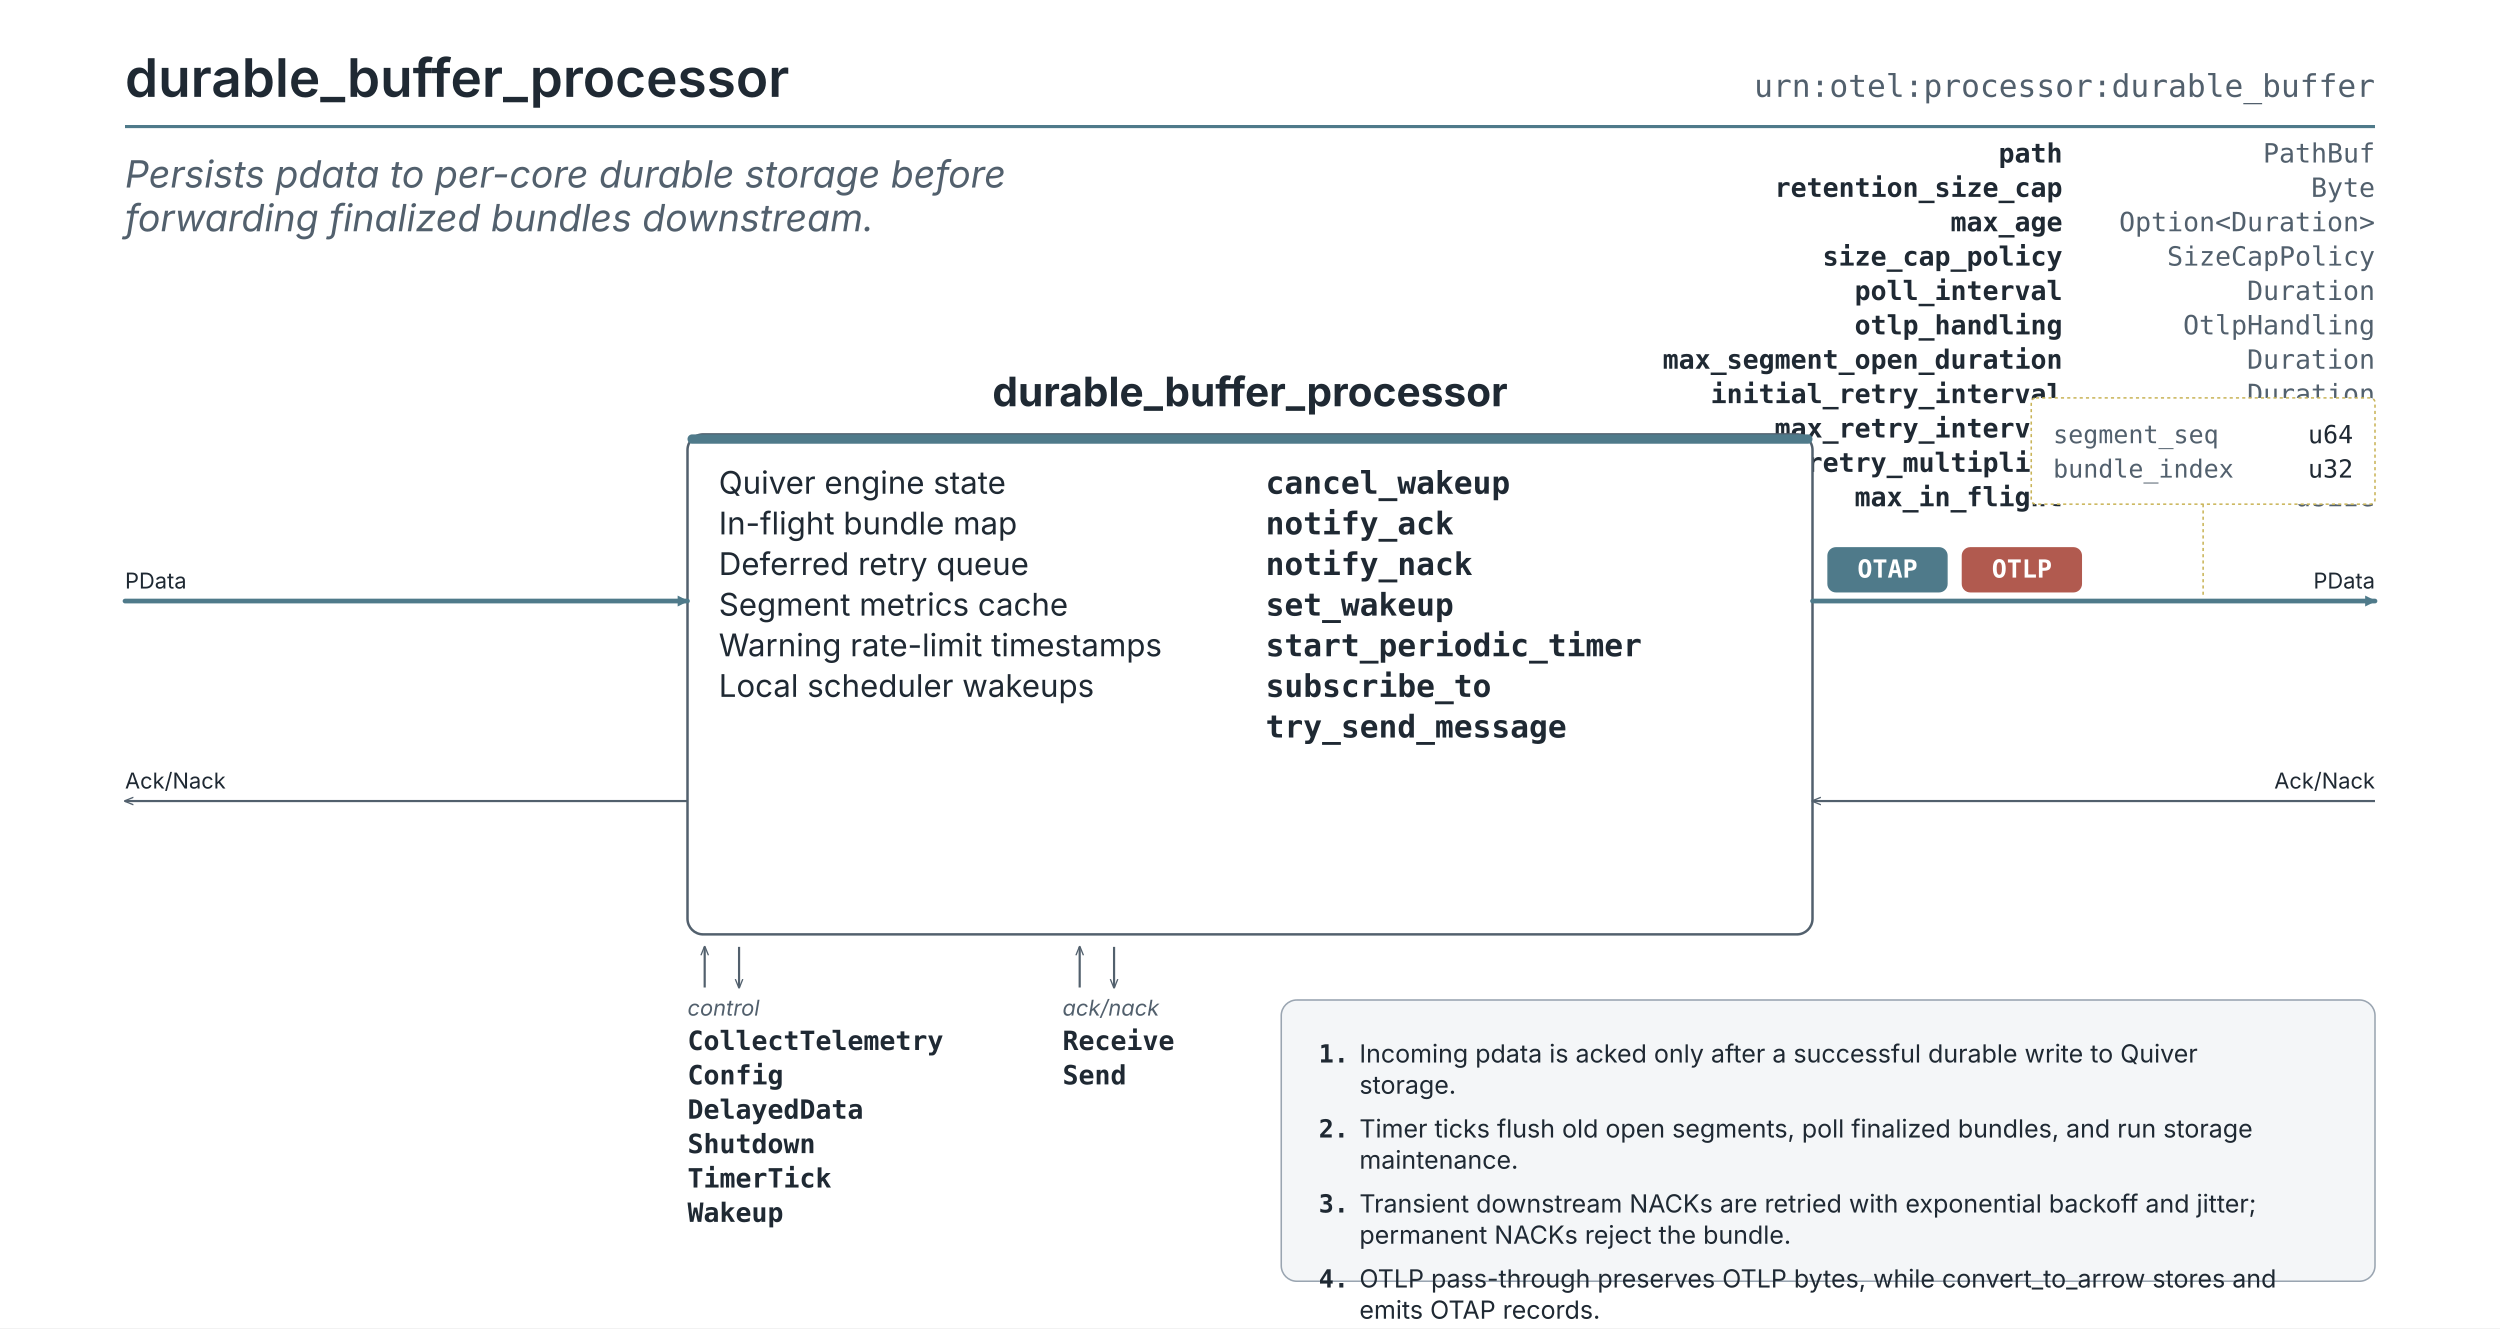
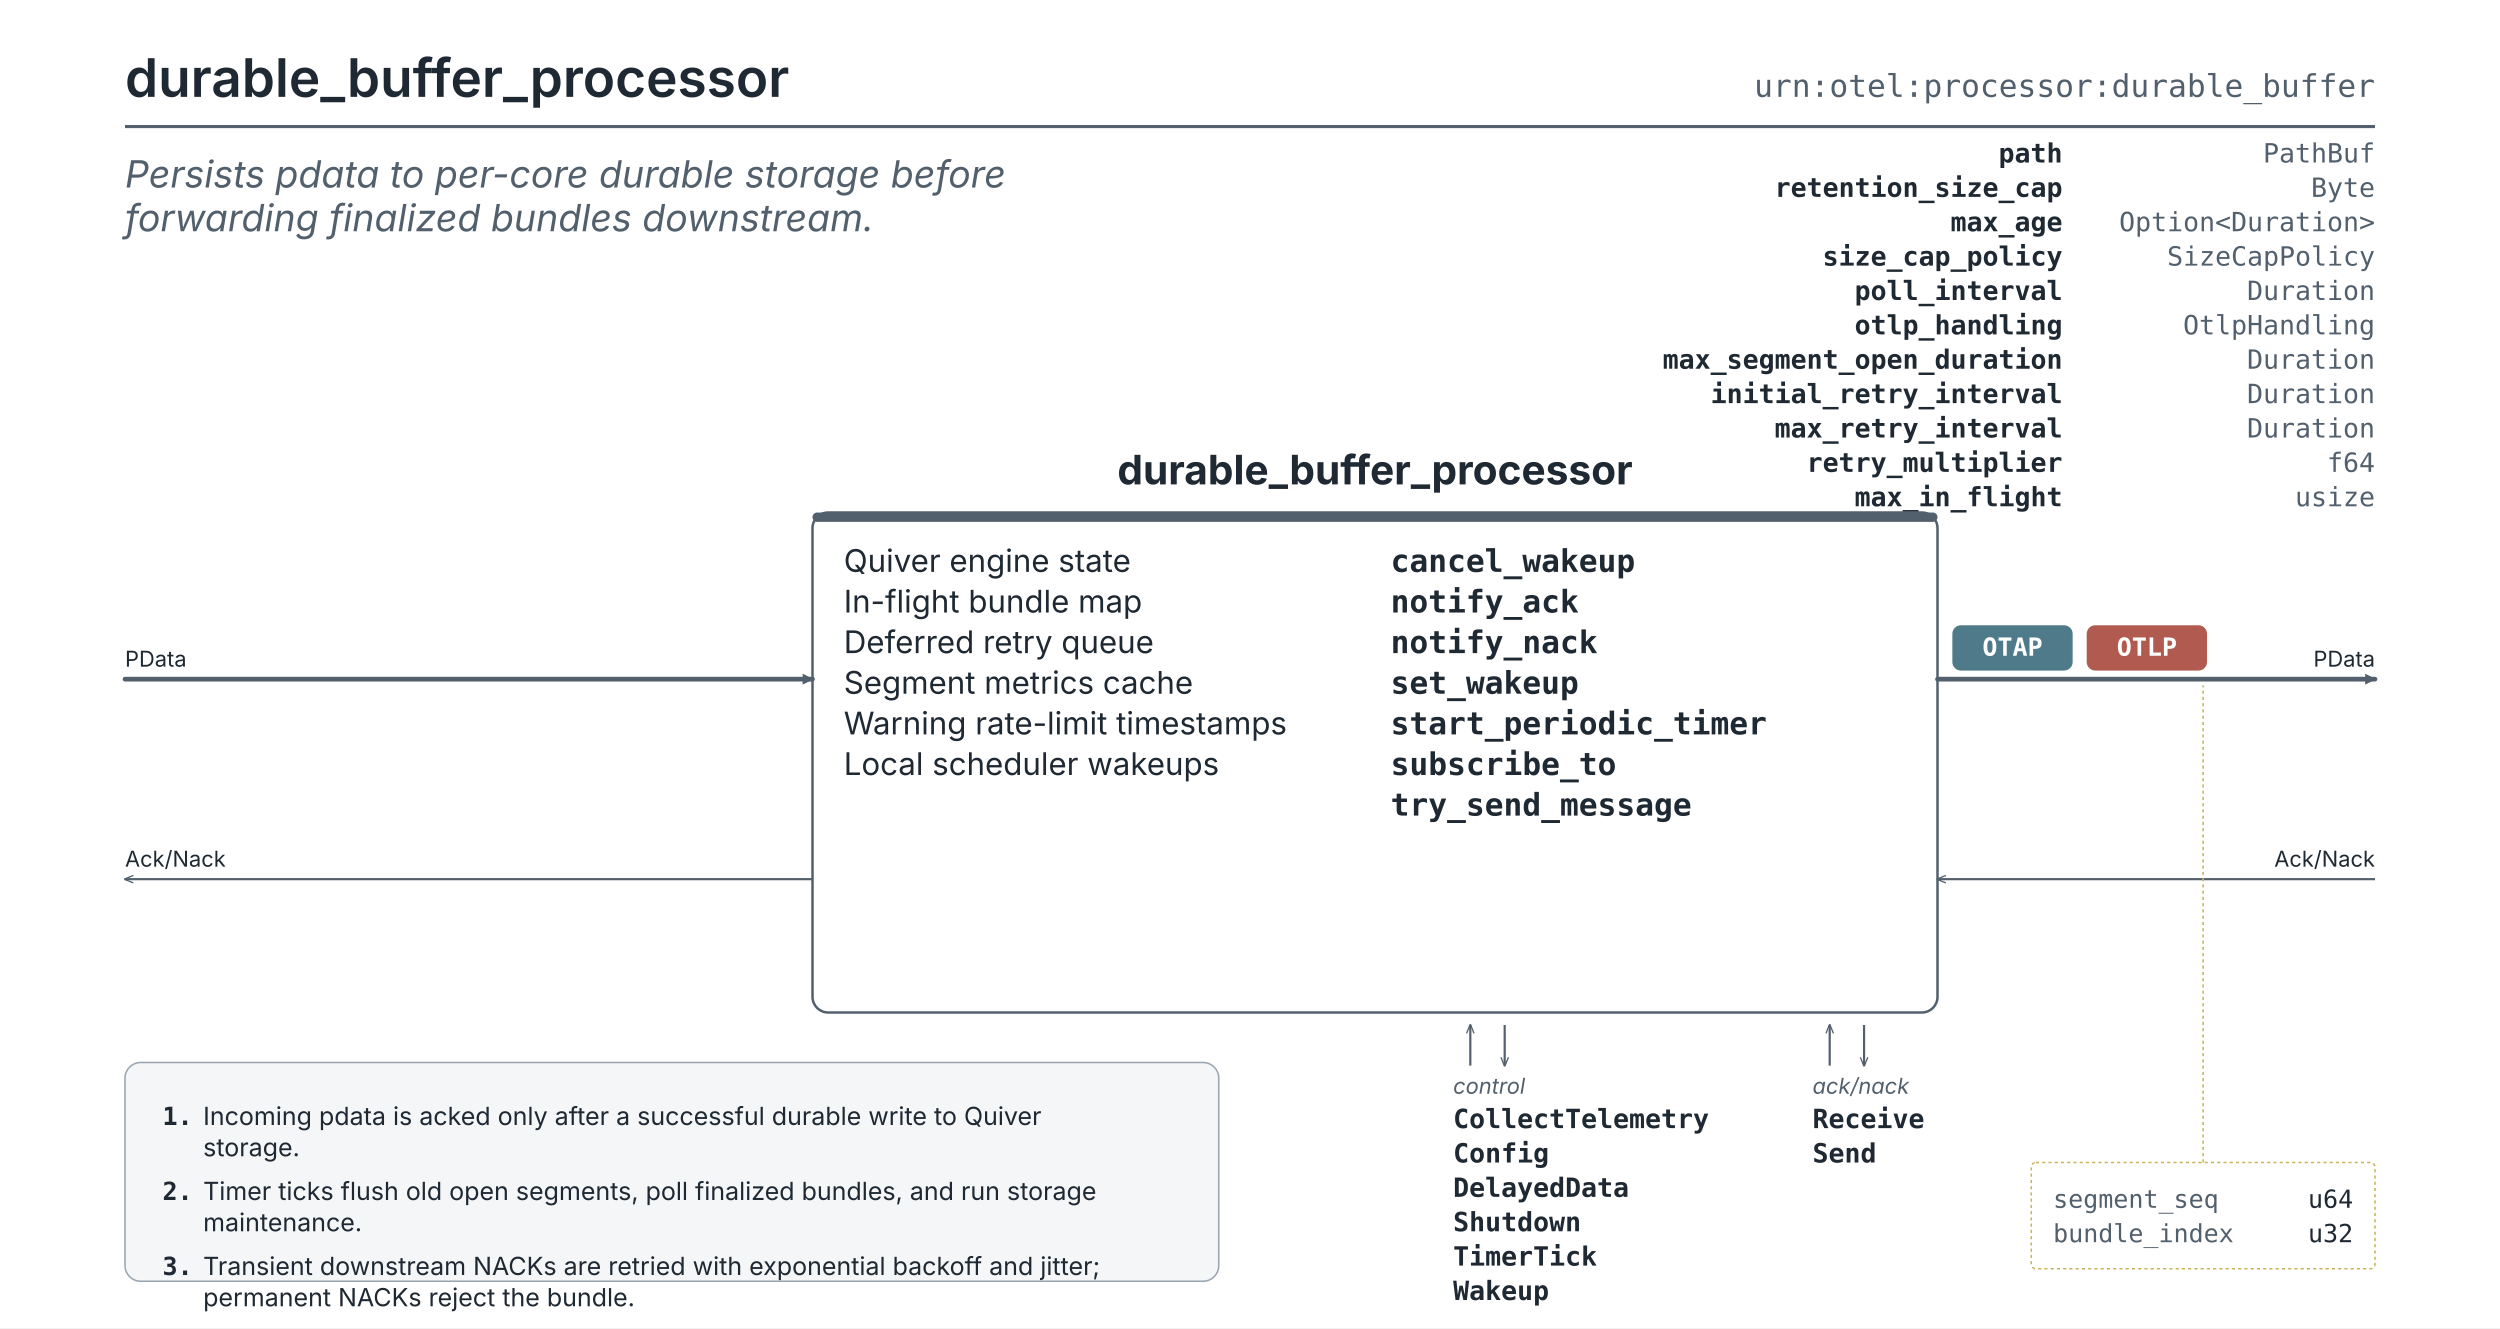
<svg xmlns="http://www.w3.org/2000/svg" width="1600" height="850" viewBox="0 0 1600 850" font-family="Inter, 'Helvetica Neue', Arial, sans-serif">
  <rect width="1600" height="850" fill="#ffffff" />
  <defs>
    <marker id="ah-pdata" viewBox="0 0 10 10" refX="9" refY="5" markerWidth="7" markerHeight="7" orient="auto-start-reverse" markerUnits="userSpaceOnUse">
      <path d="M0,0 L10,5 L0,10 z" fill="context-stroke" />
    </marker>
    <marker id="ah-ctrl" viewBox="0 0 10 10" refX="9" refY="5" markerWidth="6" markerHeight="6" orient="auto-start-reverse" markerUnits="userSpaceOnUse">
      <path d="M0,1 L10,5 L0,9" fill="none" stroke="context-stroke" stroke-width="1.4" />
    </marker>
  </defs>
-   <rect x="80" y="80" width="1440" height="2" fill="#4f7a8a" />
+   <rect x="80" y="80" width="1440" height="2" fill="#52606d" />
  <text x="80" y="62" font-size="34" font-weight="600" fill="#1f2933">durable_buffer_processor</text>
  <text x="1520" y="62" font-size="20" font-family="'JetBrains Mono', Menlo, Consolas, monospace" fill="#52606d" text-anchor="end">urn:otel:processor:durable_buffer</text>
  <text x="80" y="120" font-size="24" font-style="italic" fill="#52606d">
    <tspan x="80" dy="0">Persists pdata to per-core durable storage before</tspan>
    <tspan x="80" dy="28">forwarding finalized bundles downstream.</tspan>
  </text>
  <text x="1320" y="104" text-anchor="end" font-size="17" font-weight="700" font-family="'JetBrains Mono', Menlo, Consolas, monospace" fill="#1f2933">path</text>
  <text x="1520" y="104" text-anchor="end" font-size="17" font-family="'JetBrains Mono', Menlo, Consolas, monospace" fill="#52606d">PathBuf</text>
  <text x="1320" y="126" text-anchor="end" font-size="17" font-weight="700" font-family="'JetBrains Mono', Menlo, Consolas, monospace" fill="#1f2933">retention_size_cap</text>
  <text x="1520" y="126" text-anchor="end" font-size="17" font-family="'JetBrains Mono', Menlo, Consolas, monospace" fill="#52606d">Byte</text>
  <text x="1320" y="148" text-anchor="end" font-size="17" font-weight="700" font-family="'JetBrains Mono', Menlo, Consolas, monospace" fill="#1f2933">max_age</text>
  <text x="1520" y="148" text-anchor="end" font-size="17" font-family="'JetBrains Mono', Menlo, Consolas, monospace" fill="#52606d">Option&lt;Duration&gt;</text>
  <text x="1320" y="170" text-anchor="end" font-size="17" font-weight="700" font-family="'JetBrains Mono', Menlo, Consolas, monospace" fill="#1f2933">size_cap_policy</text>
  <text x="1520" y="170" text-anchor="end" font-size="17" font-family="'JetBrains Mono', Menlo, Consolas, monospace" fill="#52606d">SizeCapPolicy</text>
  <text x="1320" y="192" text-anchor="end" font-size="17" font-weight="700" font-family="'JetBrains Mono', Menlo, Consolas, monospace" fill="#1f2933">poll_interval</text>
  <text x="1520" y="192" text-anchor="end" font-size="17" font-family="'JetBrains Mono', Menlo, Consolas, monospace" fill="#52606d">Duration</text>
  <text x="1320" y="214" text-anchor="end" font-size="17" font-weight="700" font-family="'JetBrains Mono', Menlo, Consolas, monospace" fill="#1f2933">otlp_handling</text>
  <text x="1520" y="214" text-anchor="end" font-size="17" font-family="'JetBrains Mono', Menlo, Consolas, monospace" fill="#52606d">OtlpHandling</text>
  <text x="1320" y="236" text-anchor="end" font-size="17" font-weight="700" font-family="'JetBrains Mono', Menlo, Consolas, monospace" fill="#1f2933">max_segment_open_duration</text>
  <text x="1520" y="236" text-anchor="end" font-size="17" font-family="'JetBrains Mono', Menlo, Consolas, monospace" fill="#52606d">Duration</text>
  <text x="1320" y="258" text-anchor="end" font-size="17" font-weight="700" font-family="'JetBrains Mono', Menlo, Consolas, monospace" fill="#1f2933">initial_retry_interval</text>
  <text x="1520" y="258" text-anchor="end" font-size="17" font-family="'JetBrains Mono', Menlo, Consolas, monospace" fill="#52606d">Duration</text>
  <text x="1320" y="280" text-anchor="end" font-size="17" font-weight="700" font-family="'JetBrains Mono', Menlo, Consolas, monospace" fill="#1f2933">max_retry_interval</text>
  <text x="1520" y="280" text-anchor="end" font-size="17" font-family="'JetBrains Mono', Menlo, Consolas, monospace" fill="#52606d">Duration</text>
  <text x="1320" y="302" text-anchor="end" font-size="17" font-weight="700" font-family="'JetBrains Mono', Menlo, Consolas, monospace" fill="#1f2933">retry_multiplier</text>
  <text x="1520" y="302" text-anchor="end" font-size="17" font-family="'JetBrains Mono', Menlo, Consolas, monospace" fill="#52606d">f64</text>
  <text x="1320" y="324" text-anchor="end" font-size="17" font-weight="700" font-family="'JetBrains Mono', Menlo, Consolas, monospace" fill="#1f2933">max_in_flight</text>
  <text x="1520" y="324" text-anchor="end" font-size="17" font-family="'JetBrains Mono', Menlo, Consolas, monospace" fill="#52606d">usize</text>
-   <text x="800.0" y="260" text-anchor="middle" font-size="26" font-weight="700" fill="#1f2933">durable_buffer_processor</text>
+   <text x="880.0" y="310" text-anchor="middle" font-size="26" font-weight="700" fill="#1f2933">durable_buffer_processor</text>
  <g>
-     <rect x="440.0" y="278" width="720" height="320" rx="10" ry="10" fill="white" stroke="#52606d" stroke-width="1.6" />
-     <rect x="440.0" y="278" width="720" height="6" rx="3" ry="3" fill="#4f7a8a" />
-     <text x="800.0" y="306" text-anchor="middle" font-size="26" font-weight="600" fill="#1f2933" />
+     <rect x="520.0" y="328" width="720" height="320" rx="10" ry="10" fill="white" stroke="#52606d" stroke-width="1.6" />
+     <rect x="520.0" y="328" width="720" height="6" rx="3" ry="3" fill="#52606d" />
+     <text x="880.0" y="356" text-anchor="middle" font-size="26" font-weight="600" fill="#1f2933" />
  </g>
-   <text x="460.0" y="316" font-size="20" fill="#1f2933">Quiver engine state</text>
-   <text x="460.0" y="342" font-size="20" fill="#1f2933">In-flight bundle map</text>
-   <text x="460.0" y="368" font-size="20" fill="#1f2933">Deferred retry queue</text>
-   <text x="460.0" y="394" font-size="20" fill="#1f2933">Segment metrics cache</text>
-   <text x="460.0" y="420" font-size="20" fill="#1f2933">Warning rate-limit timestamps</text>
-   <text x="460.0" y="446" font-size="20" fill="#1f2933">Local scheduler wakeups</text>
-   <text x="810.0" y="316" font-size="20" font-weight="700" font-family="'JetBrains Mono', Menlo, Consolas, monospace" fill="#1f2933">cancel_wakeup</text>
-   <text x="810.0" y="342" font-size="20" font-weight="700" font-family="'JetBrains Mono', Menlo, Consolas, monospace" fill="#1f2933">notify_ack</text>
-   <text x="810.0" y="368" font-size="20" font-weight="700" font-family="'JetBrains Mono', Menlo, Consolas, monospace" fill="#1f2933">notify_nack</text>
-   <text x="810.0" y="394" font-size="20" font-weight="700" font-family="'JetBrains Mono', Menlo, Consolas, monospace" fill="#1f2933">set_wakeup</text>
-   <text x="810.0" y="420" font-size="20" font-weight="700" font-family="'JetBrains Mono', Menlo, Consolas, monospace" fill="#1f2933">start_periodic_timer</text>
-   <text x="810.0" y="446" font-size="20" font-weight="700" font-family="'JetBrains Mono', Menlo, Consolas, monospace" fill="#1f2933">subscribe_to</text>
-   <text x="810.0" y="472" font-size="20" font-weight="700" font-family="'JetBrains Mono', Menlo, Consolas, monospace" fill="#1f2933">try_send_message</text>
-   <line x1="80" y1="384.667" x2="440.0" y2="384.667" stroke="#4f7a8a" stroke-width="3.0" stroke-linecap="round" marker-end="url(#ah-pdata)" />
-   <line x1="1160.0" y1="384.667" x2="1520" y2="384.667" stroke="#4f7a8a" stroke-width="3.0" stroke-linecap="round" marker-end="url(#ah-pdata)" />
+   <text x="540.0" y="366" font-size="20" fill="#1f2933">Quiver engine state</text>
+   <text x="540.0" y="392" font-size="20" fill="#1f2933">In-flight bundle map</text>
+   <text x="540.0" y="418" font-size="20" fill="#1f2933">Deferred retry queue</text>
+   <text x="540.0" y="444" font-size="20" fill="#1f2933">Segment metrics cache</text>
+   <text x="540.0" y="470" font-size="20" fill="#1f2933">Warning rate-limit timestamps</text>
+   <text x="540.0" y="496" font-size="20" fill="#1f2933">Local scheduler wakeups</text>
+   <text x="890.0" y="366" font-size="20" font-weight="700" font-family="'JetBrains Mono', Menlo, Consolas, monospace" fill="#1f2933">cancel_wakeup</text>
+   <text x="890.0" y="392" font-size="20" font-weight="700" font-family="'JetBrains Mono', Menlo, Consolas, monospace" fill="#1f2933">notify_ack</text>
+   <text x="890.0" y="418" font-size="20" font-weight="700" font-family="'JetBrains Mono', Menlo, Consolas, monospace" fill="#1f2933">notify_nack</text>
+   <text x="890.0" y="444" font-size="20" font-weight="700" font-family="'JetBrains Mono', Menlo, Consolas, monospace" fill="#1f2933">set_wakeup</text>
+   <text x="890.0" y="470" font-size="20" font-weight="700" font-family="'JetBrains Mono', Menlo, Consolas, monospace" fill="#1f2933">start_periodic_timer</text>
+   <text x="890.0" y="496" font-size="20" font-weight="700" font-family="'JetBrains Mono', Menlo, Consolas, monospace" fill="#1f2933">subscribe_to</text>
+   <text x="890.0" y="522" font-size="20" font-weight="700" font-family="'JetBrains Mono', Menlo, Consolas, monospace" fill="#1f2933">try_send_message</text>
+   <line x1="80" y1="434.667" x2="520.0" y2="434.667" stroke="#52606d" stroke-width="3.0" stroke-linecap="round" marker-end="url(#ah-pdata)" />
+   <line x1="1240.0" y1="434.667" x2="1520" y2="434.667" stroke="#52606d" stroke-width="3.0" stroke-linecap="round" marker-end="url(#ah-pdata)" />
  <g>
-     <rect x="1170.0" y="350.667" width="76" height="28" rx="5" ry="5" fill="#4f7a8a" stroke="#4f7a8a" />
-     <text x="1208.0" y="369.667" text-anchor="middle" font-size="16" font-weight="700" font-family="'JetBrains Mono', Menlo, Consolas, monospace" fill="white">OTAP</text>
+     <rect x="1250.0" y="400.667" width="76" height="28" rx="5" ry="5" fill="#4f7a8a" stroke="#4f7a8a" />
+     <text x="1288.0" y="419.667" text-anchor="middle" font-size="16" font-weight="700" font-family="'JetBrains Mono', Menlo, Consolas, monospace" fill="white">OTAP</text>
  </g>
  <g>
-     <rect x="1256.0" y="350.667" width="76" height="28" rx="5" ry="5" fill="#b15a4f" stroke="#b15a4f" />
-     <text x="1294.0" y="369.667" text-anchor="middle" font-size="16" font-weight="700" font-family="'JetBrains Mono', Menlo, Consolas, monospace" fill="white">OTLP</text>
+     <rect x="1336.0" y="400.667" width="76" height="28" rx="5" ry="5" fill="#b15a4f" stroke="#b15a4f" />
+     <text x="1374.0" y="419.667" text-anchor="middle" font-size="16" font-weight="700" font-family="'JetBrains Mono', Menlo, Consolas, monospace" fill="white">OTLP</text>
  </g>
-   <line x1="1520" y1="512.667" x2="1160.0" y2="512.667" stroke="#52606d" stroke-width="1.4" marker-end="url(#ah-ctrl)" />
-   <line x1="440.0" y1="512.667" x2="80" y2="512.667" stroke="#52606d" stroke-width="1.4" marker-end="url(#ah-ctrl)" />
-   <text x="80" y="376.667" text-anchor="start" font-size="14" fill="#1f2933">PData</text>
-   <text x="80" y="504.667" text-anchor="start" font-size="14" fill="#1f2933">Ack/Nack</text>
-   <text x="1520" y="376.667" text-anchor="end" font-size="14" fill="#1f2933">PData</text>
-   <text x="1520" y="504.667" text-anchor="end" font-size="14" fill="#1f2933">Ack/Nack</text>
-   <rect x="1300.0" y="254.667" width="220" height="68" rx="3" ry="3" fill="white" stroke="#c9b458" stroke-width="1" stroke-dasharray="2,2" />
-   <text x="1314.0" y="283.667" font-size="16" font-family="'JetBrains Mono', Menlo, Consolas, monospace" fill="#52606d">segment_seq</text>
-   <text x="1506.0" y="283.667" text-anchor="end" font-size="16" font-family="'JetBrains Mono', Menlo, Consolas, monospace" fill="#1f2933">u64</text>
-   <text x="1314.0" y="305.667" font-size="16" font-family="'JetBrains Mono', Menlo, Consolas, monospace" fill="#52606d">bundle_index</text>
-   <text x="1506.0" y="305.667" text-anchor="end" font-size="16" font-family="'JetBrains Mono', Menlo, Consolas, monospace" fill="#1f2933">u32</text>
-   <line x1="1410.0" y1="322.667" x2="1410.0" y2="380.667" stroke="#c9b458" stroke-width="1" stroke-dasharray="2,2" />
-   <line x1="451.0" y1="632" x2="451.0" y2="606" stroke="#52606d" stroke-width="1.4" marker-end="url(#ah-ctrl)" />
-   <line x1="473.0" y1="606" x2="473.0" y2="632" stroke="#52606d" stroke-width="1.4" marker-end="url(#ah-ctrl)" />
-   <text x="440.0" y="650" font-size="14" font-style="italic" fill="#52606d">control</text>
-   <text x="440.0" y="672" font-size="17" font-weight="700" font-family="'JetBrains Mono', Menlo, Consolas, monospace" fill="#1f2933">CollectTelemetry</text>
-   <text x="440.0" y="694" font-size="17" font-weight="700" font-family="'JetBrains Mono', Menlo, Consolas, monospace" fill="#1f2933">Config</text>
-   <text x="440.0" y="716" font-size="17" font-weight="700" font-family="'JetBrains Mono', Menlo, Consolas, monospace" fill="#1f2933">DelayedData</text>
-   <text x="440.0" y="738" font-size="17" font-weight="700" font-family="'JetBrains Mono', Menlo, Consolas, monospace" fill="#1f2933">Shutdown</text>
-   <text x="440.0" y="760" font-size="17" font-weight="700" font-family="'JetBrains Mono', Menlo, Consolas, monospace" fill="#1f2933">TimerTick</text>
-   <text x="440.0" y="782" font-size="17" font-weight="700" font-family="'JetBrains Mono', Menlo, Consolas, monospace" fill="#1f2933">Wakeup</text>
-   <line x1="691.0" y1="632" x2="691.0" y2="606" stroke="#52606d" stroke-width="1.4" marker-end="url(#ah-ctrl)" />
-   <line x1="713.0" y1="606" x2="713.0" y2="632" stroke="#52606d" stroke-width="1.4" marker-end="url(#ah-ctrl)" />
-   <text x="680.0" y="650" font-size="14" font-style="italic" fill="#52606d">ack/nack</text>
-   <text x="680.0" y="672" font-size="17" font-weight="700" font-family="'JetBrains Mono', Menlo, Consolas, monospace" fill="#1f2933">Receive</text>
-   <text x="680.0" y="694" font-size="17" font-weight="700" font-family="'JetBrains Mono', Menlo, Consolas, monospace" fill="#1f2933">Send</text>
-   <rect x="820" y="640" width="700" height="180" rx="10" ry="10" fill="#f4f6f8" stroke="#9aa5b1" stroke-width="1" />
-   <text x="844" y="680" font-size="16" font-weight="700" font-family="'JetBrains Mono', Menlo, Consolas, monospace" fill="#1f2933">1.</text>
-   <text x="870" y="680" font-size="16" fill="#1f2933">Incoming pdata is acked only after a successful durable write to Quiver</text>
-   <text x="870" y="700" font-size="16" fill="#1f2933">storage.</text>
-   <text x="844" y="728" font-size="16" font-weight="700" font-family="'JetBrains Mono', Menlo, Consolas, monospace" fill="#1f2933">2.</text>
-   <text x="870" y="728" font-size="16" fill="#1f2933">Timer ticks flush old open segments, poll finalized bundles, and run storage</text>
-   <text x="870" y="748" font-size="16" fill="#1f2933">maintenance.</text>
-   <text x="844" y="776" font-size="16" font-weight="700" font-family="'JetBrains Mono', Menlo, Consolas, monospace" fill="#1f2933">3.</text>
-   <text x="870" y="776" font-size="16" fill="#1f2933">Transient downstream NACKs are retried with exponential backoff and jitter;</text>
-   <text x="870" y="796" font-size="16" fill="#1f2933">permanent NACKs reject the bundle.</text>
-   <text x="844" y="824" font-size="16" font-weight="700" font-family="'JetBrains Mono', Menlo, Consolas, monospace" fill="#1f2933">4.</text>
-   <text x="870" y="824" font-size="16" fill="#1f2933">OTLP pass-through preserves OTLP bytes, while convert_to_arrow stores and</text>
-   <text x="870" y="844" font-size="16" fill="#1f2933">emits OTAP records.</text>
-   <text x="844" y="872" font-size="16" font-weight="700" font-family="'JetBrains Mono', Menlo, Consolas, monospace" fill="#1f2933">5.</text>
-   <text x="870" y="872" font-size="16" fill="#1f2933">Each pipeline core uses a separate storage directory and a share of the</text>
-   <text x="870" y="892" font-size="16" fill="#1f2933">configured retention size cap.</text>
+   <line x1="1520" y1="562.667" x2="1240.0" y2="562.667" stroke="#52606d" stroke-width="1.4" marker-end="url(#ah-ctrl)" />
+   <line x1="520.0" y1="562.667" x2="80" y2="562.667" stroke="#52606d" stroke-width="1.4" marker-end="url(#ah-ctrl)" />
+   <text x="80" y="426.667" text-anchor="start" font-size="14" fill="#1f2933">PData</text>
+   <text x="80" y="554.667" text-anchor="start" font-size="14" fill="#1f2933">Ack/Nack</text>
+   <text x="1520" y="426.667" text-anchor="end" font-size="14" fill="#1f2933">PData</text>
+   <text x="1520" y="554.667" text-anchor="end" font-size="14" fill="#1f2933">Ack/Nack</text>
+   <rect x="1300.0" y="744.0" width="220" height="68" rx="3" ry="3" fill="white" stroke="#c9b458" stroke-width="1" stroke-dasharray="2,2" />
+   <text x="1314.0" y="773.0" font-size="16" font-family="'JetBrains Mono', Menlo, Consolas, monospace" fill="#52606d">segment_seq</text>
+   <text x="1506.0" y="773.0" text-anchor="end" font-size="16" font-family="'JetBrains Mono', Menlo, Consolas, monospace" fill="#1f2933">u64</text>
+   <text x="1314.0" y="795.0" font-size="16" font-family="'JetBrains Mono', Menlo, Consolas, monospace" fill="#52606d">bundle_index</text>
+   <text x="1506.0" y="795.0" text-anchor="end" font-size="16" font-family="'JetBrains Mono', Menlo, Consolas, monospace" fill="#1f2933">u32</text>
+   <line x1="1410.0" y1="744.0" x2="1410.0" y2="438.667" stroke="#c9b458" stroke-width="1" stroke-dasharray="2,2" />
+   <line x1="941.0" y1="682" x2="941.0" y2="656" stroke="#52606d" stroke-width="1.4" marker-end="url(#ah-ctrl)" />
+   <line x1="963.0" y1="656" x2="963.0" y2="682" stroke="#52606d" stroke-width="1.4" marker-end="url(#ah-ctrl)" />
+   <text x="930.0" y="700" font-size="14" font-style="italic" fill="#52606d">control</text>
+   <text x="930.0" y="722" font-size="17" font-weight="700" font-family="'JetBrains Mono', Menlo, Consolas, monospace" fill="#1f2933">CollectTelemetry</text>
+   <text x="930.0" y="744" font-size="17" font-weight="700" font-family="'JetBrains Mono', Menlo, Consolas, monospace" fill="#1f2933">Config</text>
+   <text x="930.0" y="766" font-size="17" font-weight="700" font-family="'JetBrains Mono', Menlo, Consolas, monospace" fill="#1f2933">DelayedData</text>
+   <text x="930.0" y="788" font-size="17" font-weight="700" font-family="'JetBrains Mono', Menlo, Consolas, monospace" fill="#1f2933">Shutdown</text>
+   <text x="930.0" y="810" font-size="17" font-weight="700" font-family="'JetBrains Mono', Menlo, Consolas, monospace" fill="#1f2933">TimerTick</text>
+   <text x="930.0" y="832" font-size="17" font-weight="700" font-family="'JetBrains Mono', Menlo, Consolas, monospace" fill="#1f2933">Wakeup</text>
+   <line x1="1171.0" y1="682" x2="1171.0" y2="656" stroke="#52606d" stroke-width="1.4" marker-end="url(#ah-ctrl)" />
+   <line x1="1193.0" y1="656" x2="1193.0" y2="682" stroke="#52606d" stroke-width="1.4" marker-end="url(#ah-ctrl)" />
+   <text x="1160.0" y="700" font-size="14" font-style="italic" fill="#52606d">ack/nack</text>
+   <text x="1160.0" y="722" font-size="17" font-weight="700" font-family="'JetBrains Mono', Menlo, Consolas, monospace" fill="#1f2933">Receive</text>
+   <text x="1160.0" y="744" font-size="17" font-weight="700" font-family="'JetBrains Mono', Menlo, Consolas, monospace" fill="#1f2933">Send</text>
+   <rect x="80" y="680" width="700" height="140" rx="10" ry="10" fill="#f4f6f8" stroke="#9aa5b1" stroke-width="1" />
+   <text x="104" y="720" font-size="16" font-weight="700" font-family="'JetBrains Mono', Menlo, Consolas, monospace" fill="#1f2933">1.</text>
+   <text x="130" y="720" font-size="16" fill="#1f2933">Incoming pdata is acked only after a successful durable write to Quiver</text>
+   <text x="130" y="740" font-size="16" fill="#1f2933">storage.</text>
+   <text x="104" y="768" font-size="16" font-weight="700" font-family="'JetBrains Mono', Menlo, Consolas, monospace" fill="#1f2933">2.</text>
+   <text x="130" y="768" font-size="16" fill="#1f2933">Timer ticks flush old open segments, poll finalized bundles, and run storage</text>
+   <text x="130" y="788" font-size="16" fill="#1f2933">maintenance.</text>
+   <text x="104" y="816" font-size="16" font-weight="700" font-family="'JetBrains Mono', Menlo, Consolas, monospace" fill="#1f2933">3.</text>
+   <text x="130" y="816" font-size="16" fill="#1f2933">Transient downstream NACKs are retried with exponential backoff and jitter;</text>
+   <text x="130" y="836" font-size="16" fill="#1f2933">permanent NACKs reject the bundle.</text>
+   <text x="104" y="864" font-size="16" font-weight="700" font-family="'JetBrains Mono', Menlo, Consolas, monospace" fill="#1f2933">4.</text>
+   <text x="130" y="864" font-size="16" fill="#1f2933">OTLP pass-through preserves OTLP bytes, while convert_to_arrow stores and</text>
+   <text x="130" y="884" font-size="16" fill="#1f2933">emits OTAP records.</text>
+   <text x="104" y="912" font-size="16" font-weight="700" font-family="'JetBrains Mono', Menlo, Consolas, monospace" fill="#1f2933">5.</text>
+   <text x="130" y="912" font-size="16" fill="#1f2933">Each pipeline core uses a separate storage directory and a share of the</text>
+   <text x="130" y="932" font-size="16" fill="#1f2933">configured retention size cap.</text>
</svg>
